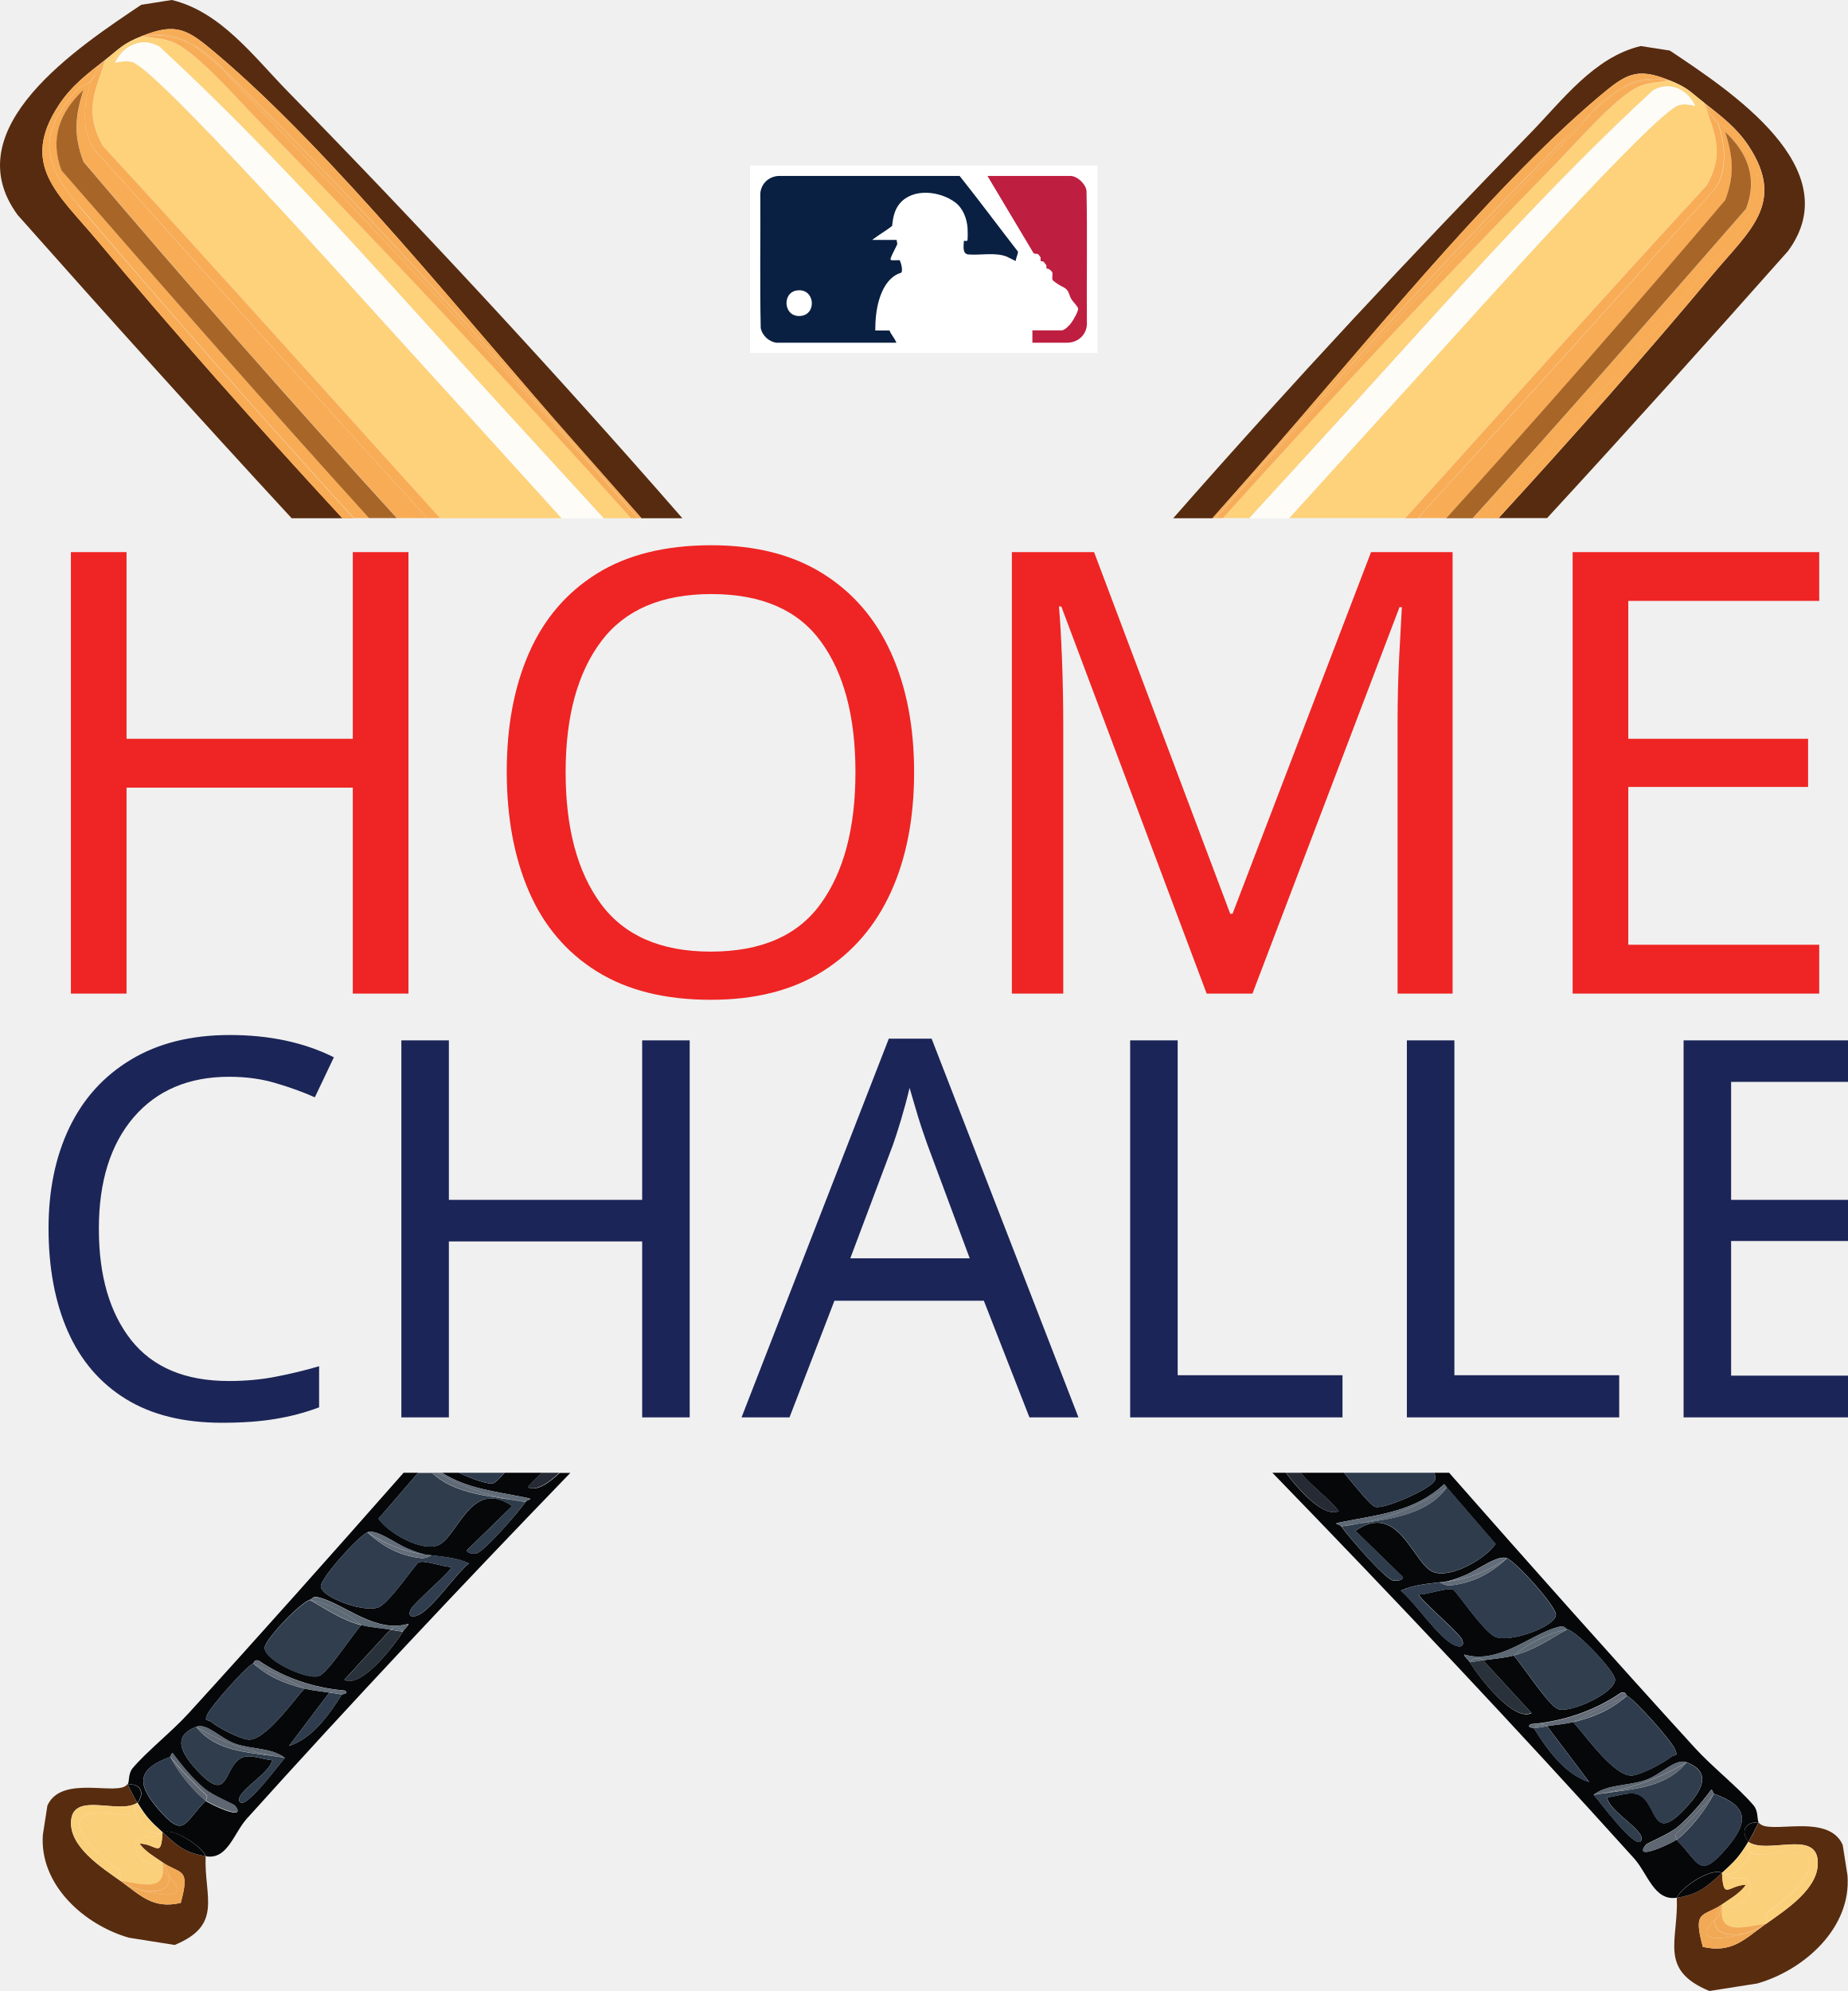
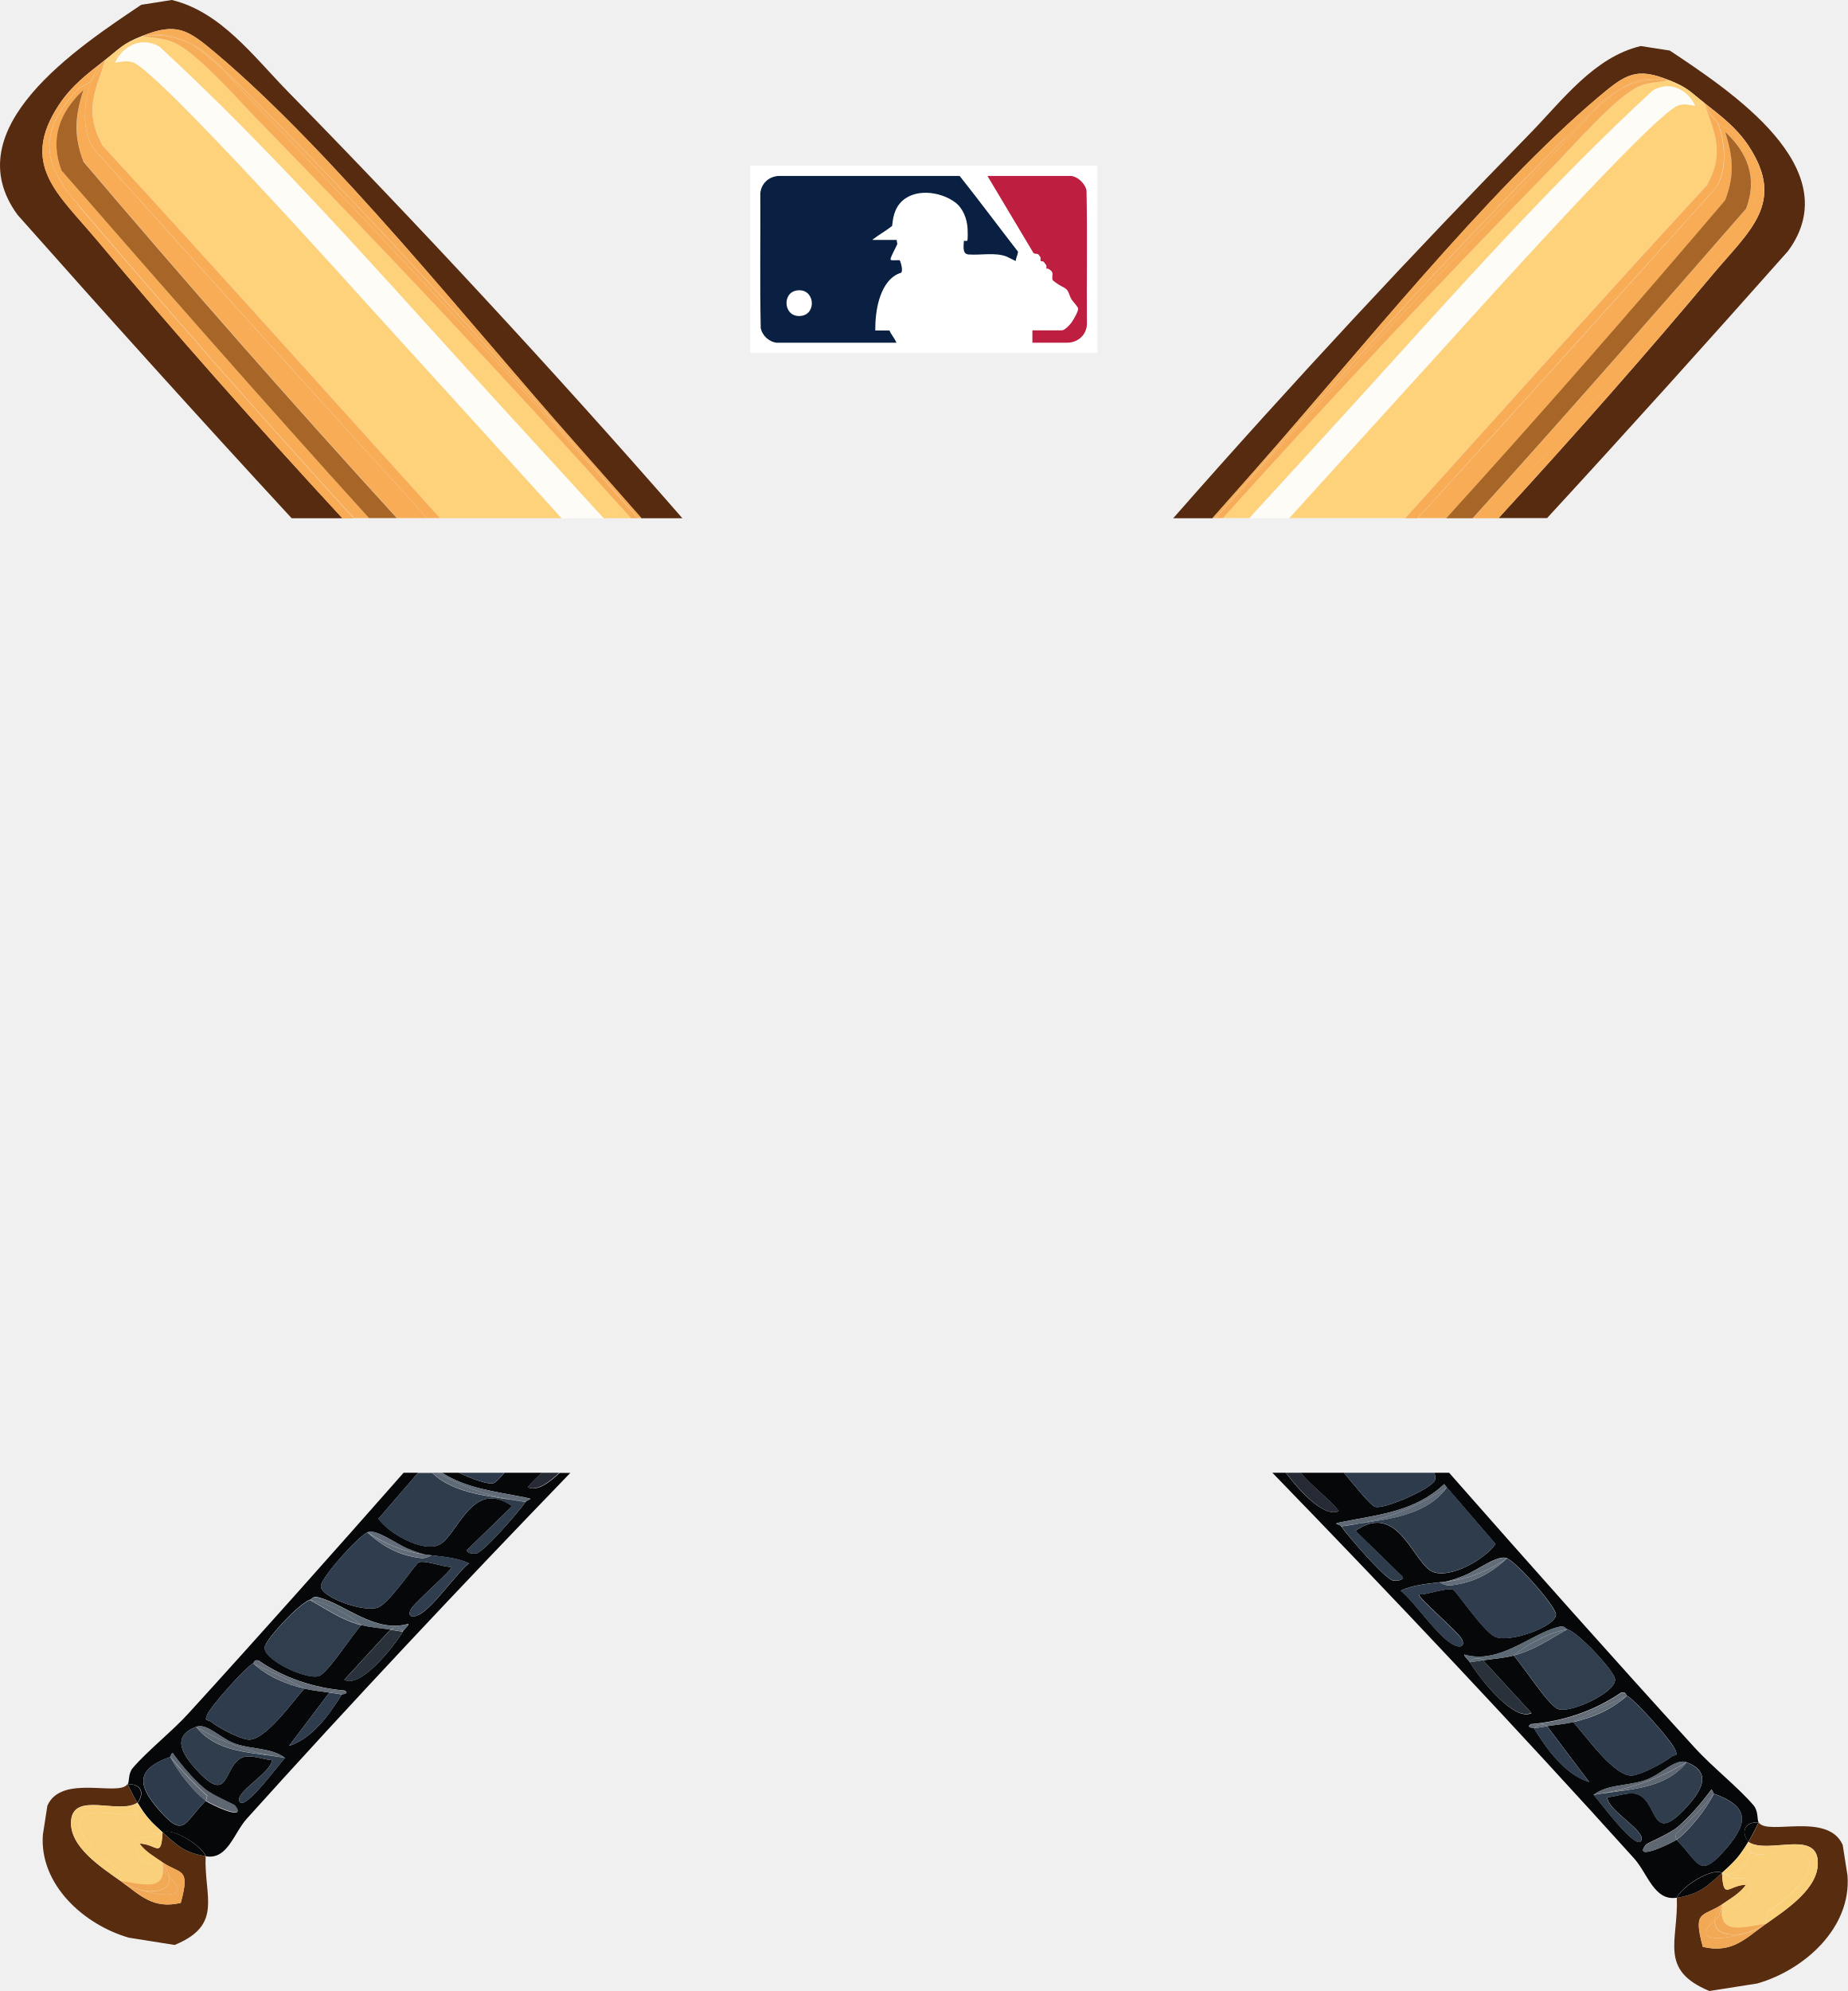
<svg xmlns="http://www.w3.org/2000/svg" id="Layer_2" data-name="Layer 2" viewBox="0 0 134.87 145.3">
  <defs>
    <style>
      .cls-1 {
        fill: #303d4e;
      }

      .cls-2 {
        fill: #5f6a76;
      }

      .cls-3 {
        fill: #572b0f;
      }

      .cls-4 {
        fill: #303e4e;
      }

      .cls-5 {
        fill: #252a35;
      }

      .cls-6 {
        fill: #2f3c4d;
      }

      .cls-7 {
        fill: #f7ad58;
      }

      .cls-8 {
        fill: #2f3c4b;
      }

      .cls-9 {
        fill: #1c2557;
        font-size: 38.55px;
      }

      .cls-9, .cls-10, .cls-11 {
        isolation: isolate;
      }

      .cls-9, .cls-11 {
        font-family: BebasNeue-Regular, 'Bebas Neue';
      }

      .cls-12 {
        fill: #636d7a;
      }

      .cls-13 {
        fill: #2f3d4c;
      }

      .cls-14 {
        fill: #5f6873;
      }

      .cls-15 {
        fill: #f2a955;
      }

      .cls-11 {
        fill: #ee2524;
        font-size: 45.13px;
      }

      .cls-16 {
        fill: #582c0f;
      }

      .cls-17 {
        fill: #fff;
      }

      .cls-18 {
        fill: #be1f41;
      }

      .cls-19 {
        fill: #5d6975;
      }

      .cls-20 {
        fill: #fefcf7;
      }

      .cls-21 {
        fill: #fdd27b;
      }

      .cls-22 {
        fill: #5f6772;
      }

      .cls-23 {
        fill: #2e3b4d;
      }

      .cls-24 {
        fill: #a76628;
      }

      .cls-25 {
        fill: #29313a;
      }

      .cls-26 {
        fill: #636c77;
      }

      .cls-27 {
        fill: #fbd07a;
      }

      .cls-28 {
        fill: #0a2042;
      }

      .cls-29 {
        fill: #050709;
      }

      .cls-30 {
        fill: #f8ac55;
      }
    </style>
  </defs>
  <g id="Layer_1-2" data-name="Layer 1">
    <g>
      <g>
        <path class="cls-3" d="M91.79,34.1c7.29-8.24,16.75-20.14,24.91-27.03,1.97-1.66,2.74-2.19,5.16-1.21,1.37.55,1.48.81,2.54,1.64,1.22.96,2.35,1.8,3.24,3.14,2.76,4.18.04,6.21-2.6,9.37-4.84,5.79-10.15,11.8-15.65,17.8h3.54c5.93-6.44,11.79-12.95,17.59-19.49,4.44-6.04-4.26-11.71-8.63-14.63l-2.12-.33c-3.41.81-5.71,3.95-8.1,6.4-8.38,8.56-17.37,18.2-26.03,28.06h2.87c1.1-1.24,2.19-2.48,3.28-3.71h0Z" />
        <path class="cls-16" d="M10.18,134.54c.42.59,1.07.95,1.65,1.35,1.35.93,2.08.35,1.36,2.98-2.04.48-2.97-.58-4.38-1.59-1.37-.98-3.82-2.52-3.62-4.46.22-2.08,3.5-.39,4.83-1.26-.26-.43-.48-.91-.72-1.36-.59.95-4.81-.76-5.84,1.57l-.33,2.12c-.27,3.64,3,6.58,6.28,7.52l3.34.53c3.56-1.47,2.14-3.51,2.26-6.48-1.57-.26-2.09-.79-3.15-1.74-.1,1.97-.43.85-1.68.82h0Z" />
        <path class="cls-29" d="M38.36,109.6c-.35-.06-.72-.12-1.1-.17.36.07.73.13,1.1.17Z" />
        <path class="cls-29" d="M20.8,128.29c-.25-.05-.5-.08-.75-.12.25.05.5.09.75.12Z" />
        <path class="cls-29" d="M38.53,108.54c.29-.36.65-.71,1.03-1.06h-2.73c-.35.4-.64.7-.8.76-.33.13-1.51-.27-2.54-.76h-1.22c1.8,1.15,3.86,1.36,6,1.79.87.17.24.12.1.33-.47.69-2.96,3.57-3.57,3.76-.15.05-.75.03-.71-.24l3.3-3.21c-3.01-2.11-4.03,2.36-5.43,2.87-1.22.45-3.6-.89-4.33-1.95l2.89-3.35h-1.06c-5.2,5.9-10.43,11.78-15.7,17.56-1.2,1.32-3.04,2.77-4.08,4-.33.4-.23.98-.35,1.17.94-.05,1.27.61.72,1.36.63,1.03.95,1.36,1.84,2.16.76-.37,2.83.99,3.15,1.74,1.57.26,2.02-1.68,2.97-2.74,7.63-8.47,15.6-16.94,23.62-25.24h-.78c-.81.78-1.68,1.35-2.29,1.06h0ZM15.02,131.42c-1.62,1.62-1.55,2.85-3.52.55-1.56-1.83-1.44-2.9.91-3.75.05-.02.1-.3.19-.27.67.91,1.47,1.87,2.33,2.6.57.49,2.12,1.12,2.2,1.22.98,1.24-1.83-.12-2.12-.34h0ZM17.5,131.5c-.45-.7,2.33-2.11,2.34-3.05-.64-.04-1.55-.44-2.15-.19-1.42.59-.88,3.62-3.38.86-.95-1.05-1.85-2.39.01-3.1.8-.3,1.79.88,2.89,1.25,1.22.41,2.6.27,3.59,1.02-.31.3-2.89,3.85-3.3,3.21h0ZM24.95,123.66c-.9,1.45-2.15,3.22-3.85,3.75l2.94-3.89c-.59-.09-1.25-.15-1.82-.29-.87.96-2.92,3.89-4.14,3.72-.68-.1-2.12-.85-2.68-1.3-.26-.2-.51.03-.27-.53.28-.63,2.75-3.4,3.34-3.73.09-.05.07-.31.42-.2,1.86,1.27,4.02,1.99,6.26,2.18.41.23-.19.27-.2.28h0ZM29.41,119.07c-.66,1.08-3.05,4.16-4.28,3.52l3.37-3.67c-.68-.11-1.49-.16-2.12-.33-.65.69-2.41,3.44-3.07,3.71-.86.36-4.2-1.21-3.98-2.13.17-.67,2.53-3.17,3.3-3.43.21-.07.17-.3.7-.15,1.88.51,4.08,2.62,6.48,1.91.07.08-.29.38-.4.56h0ZM30.54,117.86c-.46.23-.8.11-.56-.4.23-.49,3.13-2.95,2.97-3.11-.61.02-1.94-.52-2.39-.33-.2.08-2.04,2.82-2.87,3.25-.97.5-4.22-.67-4.27-1.5-.04-.57,2.7-3.63,3.39-3.94.64-.29,2.09.84,2.97,1.2.47.19.93.38,1.43.45.1,0,.2.02.31.03.88.1,1.9.19,2.71.58-1.05.87-2.57,3.21-3.69,3.78h0Z" />
        <path class="cls-29" d="M9.31,130.21c.24.45.46.93.72,1.36.55-.75.22-1.4-.72-1.36Z" />
        <path class="cls-29" d="M11.87,133.72c1.06.95,1.57,1.48,3.15,1.74-.32-.75-2.39-2.11-3.15-1.74Z" />
        <path class="cls-21" d="M113.7,11.81c-7.91,8.1-16.3,16.96-24.43,26h1.93c2.74-3,5.46-5.96,8.11-8.87,6.9-7.6,13.82-15.41,21.34-22.34,1.21-.71,2.51-.12,3.09,1.11-.4-.07-.83-.16-1.23-.03-1.77.59-15.27,15.67-17.61,18.24-3.56,3.92-7.18,7.89-10.8,11.89h8.47c7.33-8.13,14.63-16.28,22.03-24.31,1.3-2.36.58-3.69-.2-6l-.49.14c-.51-.77-1.19-1.36-2.05-1.78-.97.2-1.7.11-2.61.66-1.67,1.02-4.06,3.77-5.54,5.29h0Z" />
        <path class="cls-21" d="M123.91,7.64l.49-.14c-1.06-.83-1.17-1.09-2.54-1.64.86.42,1.54,1.01,2.05,1.78h0Z" />
        <path class="cls-30" d="M125.94,14.61c.71-1.86.57-3.17,0-4.99,1.65,1.54,2.36,3.4,1.53,5.61-6.57,7.54-13.2,15.11-19.96,22.59h1.08c6.04-6.65,11.94-13.39,17.71-20.17,2.54-2.99,2.91-5.06-.08-8.22-.3-.09-.58-.26-.84-.51.66,1.61.69,3.87-.27,4.95-7.17,8-14.38,15.99-21.61,23.94h2.1c6.94-7.63,13.72-15.4,20.36-23.21h0Z" />
        <path class="cls-30" d="M125.36,8.92c.26.24.54.42.84.51,2.99,3.15,2.62,5.23.08,8.22-5.77,6.78-11.67,13.52-17.71,20.17h.81c5.51-6,10.81-12.01,15.65-17.8,2.64-3.15,5.36-5.19,2.6-9.37-.89-1.35-2.02-2.19-3.24-3.14.4.32.72.82.96,1.42h0Z" />
        <path class="cls-30" d="M124.6,13.51c-7.4,8.03-14.7,16.18-22.03,24.31h.91c7.23-7.96,14.43-15.94,21.61-23.94.96-1.08.93-3.35.27-4.95-.36-.33-.68-.8-.96-1.42.79,2.31,1.5,3.64.2,6h0Z" />
        <path class="cls-30" d="M125.36,8.92c-.24-.59-.57-1.1-.96-1.42.29.61.61,1.08.96,1.42Z" />
        <path class="cls-7" d="M118.38,6.45c1.07-.55,2.23-.75,3.47-.59-1.35-.18-2.29-.19-3.47.59Z" />
        <path class="cls-7" d="M115.67,8.84c.16-.22.33-.41.5-.61-.69.63-1.35,1.28-1.92,1.86-8.67,8.69-17.21,18.17-25.52,27.72h.05c8.83-9.91,17.91-19.58,26.9-28.97h0Z" />
        <path class="cls-7" d="M114.25,10.1c.57-.57,1.24-1.23,1.92-1.86.69-.79,1.43-1.38,2.21-1.79,1.18-.78,2.12-.77,3.47-.59-2.42-.98-3.19-.44-5.16,1.21-8.17,6.89-17.63,18.79-24.91,27.03-1.09,1.23-2.18,2.47-3.28,3.71h.22c8.31-9.55,16.85-19.03,25.52-27.72h0Z" />
        <path class="cls-7" d="M118.38,6.45s0,0-.01,0c-.69.46-1.45,1.1-2.2,1.78-.17.19-.33.39-.5.61-8.99,9.39-18.07,19.06-26.9,28.97h.5c8.13-9.04,16.52-17.9,24.43-26,1.48-1.52,3.87-4.27,5.54-5.29.91-.56,1.64-.46,2.61-.66-1.25-.16-2.41.04-3.47.59h0Z" />
        <path class="cls-7" d="M118.38,6.45c-.79.4-1.52,1-2.21,1.79.74-.68,1.51-1.32,2.2-1.78,0,0,0,0,.01,0Z" />
        <path class="cls-27" d="M11.11,134.1l.66-.33c-.7.29-1.72-.65-1.89-1.47-.22.13-.59.14-.96.15-5.34-.95-2.78,2.38-.22,3.99l.12.84c1.45.16,3.44.95,3.02-1.39-1.42.94-3.24-2.2-.73-1.79h0Z" />
        <path class="cls-27" d="M11.11,134.1c-2.52-.41-.69,2.73.73,1.79-.58-.4-1.23-.76-1.65-1.35,1.25.03,1.58,1.14,1.68-.82-.03.02-.07.04-.1.05,0,0-.66.33-.66.33Z" />
        <path class="cls-27" d="M5.2,132.82c-.2,1.94,2.25,3.48,3.62,4.46l-.12-.84c-2.56-1.62-5.12-4.94.22-3.99.38,0,.74-.02.96-.15-.06-.27-.02-.54.15-.73-1.33.87-4.61-.82-4.83,1.26h0Z" />
        <path class="cls-27" d="M9.87,132.3c.17.82,1.19,1.76,1.89,1.47l.1-.05c-.89-.8-1.2-1.12-1.84-2.16.14.4.05.61-.15.73h0Z" />
        <path class="cls-27" d="M9.87,132.3c.21-.12.29-.33.15-.73-.17.2-.21.46-.15.73Z" />
        <path class="cls-27" d="M11.87,133.72l-.1.05s.07-.03.1-.05Z" />
        <path class="cls-15" d="M12.36,136.99c.12.92-.94,1.2-2.07.95,1.7.52,3.71.56,2.07-.95Z" />
        <path class="cls-15" d="M10.29,137.93c-.51-.11-1.04-.34-1.47-.65,1.41,1.01,2.33,2.07,4.38,1.59.72-2.63-.01-2.05-1.36-2.98.32.44.48.8.52,1.1,1.64,1.51-.37,1.46-2.07.95h0Z" />
        <path class="cls-15" d="M8.82,137.28c.34.24.89.48,1.47.65,1.13.25,2.19-.02,2.07-.95-.08-.08-.17-.15-.27-.24l-.25-.86c.42,2.34-1.57,1.55-3.02,1.39Z" />
        <path class="cls-15" d="M12.36,136.99c-.04-.3-.2-.66-.52-1.1l.25.86c.1.08.19.16.27.24h0Z" />
        <path class="cls-15" d="M8.82,137.28c.43.32.96.54,1.47.65-.58-.18-1.12-.41-1.47-.65Z" />
        <path class="cls-20" d="M104.9,25.93c2.34-2.58,15.84-17.65,17.61-18.24.4-.14.83-.04,1.23.03-.59-1.22-1.88-1.82-3.09-1.11-7.52,6.93-14.43,14.74-21.34,22.34-2.64,2.91-5.36,5.87-8.11,8.87h2.9c3.62-4,7.24-7.96,10.8-11.89h0Z" />
        <path class="cls-24" d="M127.46,15.23c.84-2.21.13-4.07-1.53-5.61.57,1.82.71,3.14,0,4.99-6.64,7.81-13.42,15.57-20.36,23.21h1.93c6.76-7.48,13.39-15.05,19.96-22.59h0Z" />
        <path class="cls-1" d="M31.22,113.47c.1.01.2.03.31.03-.1,0-.2-.02-.31-.03Z" />
        <path class="cls-1" d="M30.73,113.71c-1.6-.19-2.75-.83-3.92-1.88-.69.31-3.43,3.37-3.39,3.94.05.83,3.3,2,4.27,1.5.83-.42,2.67-3.16,2.87-3.25.44-.19,1.77.35,2.39.33.16.16-2.74,2.62-2.97,3.11-.24.51.1.64.56.4,1.12-.57,2.64-2.91,3.69-3.78-.81-.39-1.82-.48-2.71-.58-.05,0-.4.25-.79.21Z" />
        <path class="cls-8" d="M31.95,112.79c1.4-.51,2.41-4.99,5.43-2.87l-3.3,3.21c-.04.27.56.28.71.24.62-.19,3.1-3.07,3.57-3.76-.37-.05-.74-.1-1.1-.17-2.01-.29-4.28-.57-5.72-1.95h-1.03l-2.89,3.35c.73,1.06,3.12,2.4,4.33,1.95h0Z" />
        <path class="cls-23" d="M36.02,108.24c.16-.06.45-.36.8-.76h-3.34c1.03.48,2.21.88,2.54.76h0Z" />
        <path class="cls-4" d="M19.32,120.19c-.23.91,3.12,2.48,3.98,2.13.66-.28,2.43-3.03,3.07-3.71-1.49-.41-2.45-1.12-3.75-1.84-.77.26-3.13,2.75-3.3,3.43h0Z" />
        <path class="cls-6" d="M15.13,125.12c-.24.55,0,.32.27.53.57.45,2,1.2,2.68,1.3,1.22.18,3.27-2.76,4.14-3.72-1.46-.36-2.61-.85-3.75-1.84-.59.33-3.06,3.1-3.34,3.73h0Z" />
        <path class="cls-13" d="M14.32,126.02c-1.86.71-.96,2.05-.01,3.1,2.5,2.76,1.97-.27,3.38-.86.6-.25,1.51.15,2.15.19,0,.94-2.79,2.35-2.34,3.05.41.64,3-2.9,3.3-3.21-.25-.04-.5-.08-.75-.12-2.07-.3-4.32-.38-5.73-2.14h0Z" />
        <path class="cls-23" d="M12.42,128.21c-2.35.85-2.48,1.92-.91,3.75,1.96,2.3,1.89,1.08,3.52-.55-.93-.68-2.08-2.16-2.6-3.21h0Z" />
        <path class="cls-5" d="M38.53,108.54c.61.29,1.48-.28,2.29-1.06h-1.27c-.38.35-.74.7-1.03,1.06h0Z" />
        <path class="cls-25" d="M25.12,122.6c1.23.64,3.63-2.44,4.28-3.52l-.91-.14-3.37,3.67h0Z" />
        <path class="cls-6" d="M21.1,127.41c1.7-.53,2.96-2.3,3.85-3.75l-.91-.14-2.94,3.89h0Z" />
        <path class="cls-2" d="M37.26,109.43c.38.06.75.11,1.1.17.14-.21.77-.15-.1-.33-2.14-.43-4.19-.64-6-1.79h-.31c1.61.94,3.37,1.59,5.3,1.95h0Z" />
        <path class="cls-2" d="M31.54,107.48c1.44,1.37,3.71,1.66,5.72,1.95-1.92-.36-3.69-1.01-5.3-1.95h-.42Z" />
        <path class="cls-19" d="M23.32,116.61c-.54-.15-.49.08-.7.15,1.27.23,2.84,1.04,3.75,1.84.64.17,1.44.23,2.12.33.17-.22.81-.19.91.14.1-.17.47-.48.4-.56-2.4.71-4.6-1.4-6.48-1.91h0Z" />
        <path class="cls-19" d="M26.37,118.59c-.92-.8-2.48-1.61-3.75-1.84,1.3.72,2.26,1.43,3.75,1.84Z" />
        <path class="cls-19" d="M28.5,118.93l.91.14c-.1-.33-.73-.36-.91-.14Z" />
        <path class="cls-22" d="M14.95,130.53c-.86-.73-1.67-1.69-2.33-2.6-.09-.02-.15.26-.19.27.81.99,1.71,1.94,2.7,2.85l-.09.36c.3.22,3.11,1.57,2.12.34-.08-.1-1.62-.73-2.2-1.22h0Z" />
        <path class="cls-22" d="M12.42,128.21c.53,1.04,1.68,2.53,2.6,3.21l.09-.36c-.98-.91-1.88-1.86-2.7-2.85h0Z" />
        <path class="cls-26" d="M25.15,123.38c-2.24-.19-4.4-.91-6.26-2.18-.35-.11-.33.15-.42.2,1.21.55,2.6,1.19,3.75,1.84.57.14,1.23.19,1.82.29.15-.22.73-.1.91.14,0-.01.61-.05.2-.28h0Z" />
        <path class="cls-26" d="M22.22,123.23c-1.16-.64-2.55-1.28-3.75-1.84,1.15.98,2.29,1.47,3.75,1.84Z" />
        <path class="cls-26" d="M24.04,123.51l.91.14c-.18-.24-.76-.36-.91-.14Z" />
        <path class="cls-14" d="M14.32,126.02c1.75,1.05,3.66,1.77,5.73,2.14.25.04.5.08.75.12-.99-.74-2.36-.6-3.59-1.02-1.11-.38-2.1-1.55-2.89-1.25h0Z" />
        <path class="cls-14" d="M20.05,128.16c-2.07-.38-3.98-1.09-5.73-2.14,1.42,1.76,3.66,1.84,5.73,2.14Z" />
        <path class="cls-12" d="M29.79,113.02c-.88-.35-2.33-1.49-2.97-1.2,1.44.95,2.91,1.5,4.41,1.65-.5-.07-.96-.26-1.43-.45h0Z" />
        <path class="cls-12" d="M31.53,113.5c-.1,0-.21-.01-.31-.03-1.5-.15-2.97-.69-4.41-1.65,1.17,1.05,2.32,1.69,3.92,1.88.39.05.75-.21.79-.21h0Z" />
        <path class="cls-3" d="M7.03,17.47c-2.76-3.31-5.62-5.44-2.73-9.82.93-1.41,2.12-2.3,3.4-3.3,1.11-.87,1.22-1.14,2.66-1.72,2.54-1.02,3.35-.47,5.41,1.27,8.56,7.22,18.48,19.7,26.12,28.34,1.64,1.85,3.28,3.71,4.92,5.58h3c-9.53-10.93-19.5-21.65-28.77-31.11-2.51-2.56-4.91-5.85-8.5-6.71l-2.23.35C5.76,3.41-3.37,9.36,1.29,15.69c6.59,7.43,13.25,14.82,20,22.13h3.71c-6.33-6.85-12.44-13.73-17.96-20.35Z" />
        <path class="cls-16" d="M132.68,135.74c.21,2.03-2.35,3.65-3.79,4.67-1.48,1.05-2.45,2.17-4.59,1.67-.76-2.76.02-2.15,1.43-3.12.61-.42,1.29-.8,1.73-1.42-1.31.03-1.66,1.2-1.76-.86-1.11.99-1.65,1.55-3.3,1.82.13,3.12-1.36,5.25,2.38,6.8l3.5-.55c3.44-.99,6.87-4.06,6.58-7.88l-.35-2.23c-1.08-2.44-5.51-.65-6.13-1.64-.24.47-.48.97-.75,1.42,1.39.91,4.84-.86,5.06,1.32h0Z" />
        <path class="cls-29" d="M97.92,111.39c.4-.05.8-.11,1.18-.18-.41.06-.8.12-1.18.18Z" />
        <path class="cls-29" d="M104.74,108.04c-.27.62-3.76,2.16-4.38,1.92-.35-.14-1.36-1.4-2.26-2.48h-3.15c.76.96,2.02,1.84,2.78,2.8-1.05.5-2.84-1.42-3.87-2.8h-.98c8.96,9.23,17.88,18.69,26.4,28.14,1,1.11,1.47,3.14,3.12,2.87.33-.79,2.5-2.21,3.3-1.82.93-.83,1.26-1.18,1.92-2.26-.58-.78-.23-1.47.75-1.42-.12-.2-.01-.81-.36-1.23-1.09-1.29-3.02-2.81-4.28-4.19-6.03-6.61-12.01-13.34-17.95-20.09h-1.08c.08.22.1.41.04.56h0ZM125.11,130.9c2.47.89,2.59,2.01.96,3.93-2.06,2.41-1.99,1.13-3.69-.57-.31.23-3.26,1.65-2.23.35.08-.1,1.7-.77,2.31-1.28.9-.77,1.75-1.77,2.45-2.72.09-.03.15.27.2.29h0ZM123.12,128.61c1.95.74,1.01,2.15.01,3.25-2.63,2.89-2.06-.28-3.55-.9-.63-.26-1.58.16-2.25.2,0,.98,2.92,2.47,2.46,3.19-.43.67-3.14-3.05-3.46-3.37,1.04-.78,2.48-.63,3.76-1.06,1.16-.39,2.2-1.63,3.04-1.31h0ZM118.77,123.75c.62.34,3.21,3.24,3.5,3.91.25.58,0,.34-.28.55-.59.47-2.1,1.26-2.81,1.36-1.28.18-3.43-2.89-4.34-3.9-.6.15-1.28.2-1.91.3l3.08,4.08c-1.78-.55-3.1-2.41-4.04-3.93,0-.01-.64-.05-.21-.3,2.35-.2,4.61-.96,6.56-2.29.37-.12.35.16.44.21h0ZM114.42,118.9c.81.27,3.28,2.89,3.46,3.59.24.96-3.27,2.6-4.17,2.23-.7-.29-2.55-3.17-3.22-3.9-.67.18-1.52.24-2.23.35l3.54,3.85c-1.29.67-3.8-2.56-4.49-3.69-.11-.18-.49-.5-.42-.58,2.52.74,4.82-1.47,6.8-2,.56-.15.51.08.74.16h0ZM110.02,113.72c.73.33,3.6,3.54,3.56,4.13-.06.88-3.46,2.1-4.48,1.58-.87-.44-2.8-3.32-3.01-3.41-.46-.2-1.86.36-2.5.34-.16.17,2.88,2.75,3.12,3.26.25.53-.11.66-.59.42-1.18-.59-2.77-3.05-3.87-3.96.85-.4,1.91-.5,2.84-.61.11,0,.21-.02.32-.03.52-.08,1-.27,1.5-.47.93-.37,2.44-1.56,3.12-1.25h0ZM105.61,108.55l3.56,4.13c-.77,1.12-3.27,2.52-4.54,2.05-1.46-.54-2.53-5.23-5.69-3.01l3.46,3.37c.05.28-.59.3-.74.25-.64-.2-3.25-3.22-3.75-3.94-.15-.22-.81-.16.1-.34,2.69-.54,5.27-.75,7.41-2.75l.19.24h0Z" />
        <path class="cls-29" d="M116.32,130.98c.26-.04.53-.08.79-.13-.26.04-.53.08-.79.13Z" />
        <path class="cls-29" d="M127.62,134.42c.27-.45.51-.96.75-1.42-.98-.05-1.33.64-.75,1.42Z" />
        <path class="cls-29" d="M122.4,138.5c1.65-.27,2.19-.83,3.3-1.82-.8-.39-2.97,1.04-3.3,1.82Z" />
        <path class="cls-21" d="M7.5,10.64c8.27,8.98,16.43,18.1,24.62,27.18h8.88c-4.31-4.76-8.61-9.49-12.85-14.15-2.46-2.7-16.61-18.51-18.46-19.13-.42-.14-.87-.04-1.29.03.62-1.28,1.98-1.9,3.24-1.16,7.88,7.27,15.14,15.45,22.37,23.42,3.27,3.6,6.65,7.27,10.05,10.99h2c-8.99-10.06-18.35-19.95-27.13-28.95-1.55-1.6-4.06-4.47-5.81-5.54-.96-.58-1.72-.48-2.74-.7-.9.44-1.62,1.06-2.15,1.86l-.51-.14c-.82,2.42-1.57,3.81-.21,6.29h0Z" />
        <path class="cls-21" d="M10.37,2.63c-1.44.58-1.55.85-2.66,1.72l.51.14c.53-.8,1.25-1.43,2.15-1.86Z" />
        <path class="cls-30" d="M4.5,12.44c-.88-2.32-.13-4.27,1.6-5.88-.6,1.91-.74,3.29,0,5.23,7.45,8.77,15.08,17.47,22.89,26.02h2.19C23.08,28.92,15.01,19.98,6.99,11.03c-1.01-1.13-.98-3.51-.29-5.19-.27.26-.57.44-.88.53-3.13,3.31-2.75,5.48-.08,8.61,6.54,7.68,13.23,15.32,20.1,22.83h1.12c-7.62-8.39-15.08-16.9-22.45-25.37h0Z" />
        <path class="cls-30" d="M5.73,14.98c-2.66-3.13-3.05-5.31.08-8.61.32-.1.61-.28.88-.53.25-.62.6-1.15,1.01-1.48-1.28,1-2.47,1.88-3.4,3.3-2.89,4.38-.04,6.51,2.73,9.82,5.53,6.62,11.64,13.5,17.96,20.35h.84c-6.87-7.52-13.56-15.15-20.1-22.83h0Z" />
        <path class="cls-30" d="M6.7,5.83c-.69,1.68-.72,4.06.29,5.19,8.03,8.95,16.09,17.89,24.19,26.79h.94C23.92,28.74,15.77,19.62,7.5,10.64c-1.36-2.48-.61-3.87.21-6.29-.3.64-.64,1.13-1.01,1.48h0Z" />
        <path class="cls-30" d="M6.7,5.83c.37-.35.71-.84,1.01-1.48-.41.33-.76.86-1.01,1.48Z" />
        <path class="cls-7" d="M18.35,7.06c-.6-.6-1.3-1.29-2.02-1.95.18.2.35.41.52.64,9.93,10.38,19.97,21.08,29.7,32.06h.02c-9.18-10.58-18.62-21.12-28.22-30.75h0Z" />
        <path class="cls-7" d="M14.02,3.24c-1.24-.82-2.23-.81-3.64-.62,1.31-.17,2.52.04,3.64.62Z" />
        <path class="cls-7" d="M14.02,3.24c.82.42,1.6,1.05,2.32,1.87.72.66,1.42,1.35,2.02,1.95,9.6,9.63,19.05,20.17,28.22,30.75h.25c-1.64-1.87-3.29-3.73-4.92-5.58C34.26,23.6,24.34,11.12,15.78,3.9c-2.06-1.74-2.87-2.3-5.41-1.27,1.42-.19,2.4-.2,3.64.62h0Z" />
        <path class="cls-7" d="M18.93,8.87c8.78,9,18.13,18.89,27.13,28.95h.5c-9.73-10.98-19.77-21.68-29.7-32.06-.17-.23-.34-.43-.52-.64-.78-.71-1.58-1.39-2.31-1.87,0,0,0,0-.01,0-1.12-.58-2.34-.79-3.64-.62,1.02.21,1.78.11,2.74.7,1.76,1.07,4.26,3.95,5.81,5.54Z" />
        <path class="cls-7" d="M14.02,3.24s0,0,.01,0c.72.48,1.52,1.15,2.31,1.87-.72-.82-1.5-1.45-2.32-1.87h0Z" />
        <path class="cls-27" d="M128.79,135.35c-.4,0-.78-.02-1.01-.16-.18.86-1.25,1.85-1.98,1.54l.69.35c2.64-.43.73,2.86-.76,1.87-.44,2.45,1.64,1.63,3.16,1.46l.13-.88c2.69-1.69,5.37-5.18-.23-4.19h0Z" />
        <path class="cls-27" d="M127.46,137.54c-.44.62-1.12,1-1.73,1.42,1.49.98,3.4-2.31.76-1.87l-.69-.35s-.07-.03-.1-.05c.1,2.06.46.89,1.76.86h0Z" />
        <path class="cls-27" d="M127.78,135.19c.23.13.61.15,1.01.16,5.6-.99,2.91,2.49.23,4.19l-.13.88c1.44-1.03,4-2.64,3.79-4.67-.23-2.18-3.67-.41-5.06-1.32.18.21.22.48.16.77h0Z" />
        <path class="cls-27" d="M127.78,135.19c-.22-.12-.31-.35-.16-.77-.66,1.08-.99,1.43-1.92,2.26l.1.05c.73.3,1.8-.68,1.98-1.54h0Z" />
        <path class="cls-27" d="M125.69,136.68s.07.04.1.05l-.1-.05Z" />
        <path class="cls-27" d="M127.78,135.19c.06-.29.02-.56-.16-.77-.15.42-.06.64.16.77Z" />
        <path class="cls-15" d="M127.35,141.1c-1.18.26-2.3-.02-2.17-.99-1.72,1.58.39,1.53,2.17.99Z" />
        <path class="cls-15" d="M125.18,140.11c.04-.31.21-.69.55-1.15-1.41.97-2.18.36-1.43,3.12,2.14.5,3.11-.61,4.59-1.67-.45.33-1,.57-1.54.69-1.78.54-3.89.59-2.17-.99h0Z" />
        <path class="cls-15" d="M125.73,138.95l-.26.9c-.1.09-.2.17-.28.25-.13.97.99,1.25,2.17.99.61-.19,1.18-.43,1.54-.69-1.52.17-3.61.99-3.16-1.46Z" />
        <path class="cls-15" d="M125.46,139.86l.26-.9c-.34.46-.51.84-.55,1.15.08-.08.18-.16.28-.25h0Z" />
        <path class="cls-15" d="M128.89,140.41c-.36.26-.93.5-1.54.69.54-.12,1.09-.35,1.54-.69Z" />
        <path class="cls-20" d="M34.01,26.83c-7.24-7.97-14.49-16.16-22.37-23.42-1.27-.74-2.63-.12-3.24,1.16.42-.07.87-.17,1.29-.03,1.85.62,16.01,16.43,18.46,19.13,4.24,4.66,8.54,9.39,12.85,14.15h3.06c-3.4-3.72-6.78-7.39-10.05-10.99h0Z" />
        <path class="cls-24" d="M6.09,11.79c-.74-1.95-.6-3.32,0-5.23-1.73,1.62-2.48,3.56-1.6,5.88,7.38,8.47,14.84,16.98,22.45,25.37h2.03c-7.81-8.55-15.44-17.25-22.89-26.02Z" />
        <path class="cls-1" d="M105.08,115.48c-.93.11-1.99.2-2.84.61,1.11.91,2.69,3.37,3.87,3.96.48.24.84.11.59-.42-.24-.51-3.28-3.09-3.12-3.26.64.02,2.04-.54,2.5-.34.21.09,2.14,2.96,3.01,3.41,1.02.52,4.42-.7,4.48-1.58.04-.59-2.83-3.81-3.56-4.13-1.22,1.11-2.43,1.77-4.11,1.97-.41.05-.78-.22-.83-.22h0Z" />
        <path class="cls-1" d="M105.08,115.48c.11,0,.22-.02.32-.03-.11,0-.21.02-.32.03Z" />
        <path class="cls-8" d="M99.1,111.21c-.39.07-.78.14-1.18.18.49.73,3.1,3.75,3.75,3.94.16.05.79.03.74-.25l-3.46-3.37c3.16-2.22,4.23,2.48,5.69,3.01,1.28.47,3.77-.93,4.54-2.05l-3.56-4.13c-1.42,1.99-4.14,2.32-6.52,2.66h0Z" />
        <path class="cls-23" d="M100.36,109.96c.62.24,4.11-1.3,4.38-1.92.06-.14.04-.33-.04-.56h-6.6c.9,1.07,1.91,2.34,2.26,2.48h0Z" />
        <path class="cls-4" d="M113.71,124.72c.9.38,4.41-1.27,4.17-2.23-.17-.71-2.65-3.32-3.46-3.59-1.36.75-2.37,1.5-3.93,1.92.68.72,2.53,3.61,3.22,3.9Z" />
        <path class="cls-6" d="M119.18,129.58c.72-.1,2.22-.89,2.81-1.36.27-.21.53.03.28-.55-.29-.66-2.88-3.57-3.5-3.91-1.2,1.03-2.4,1.55-3.93,1.92.91,1,3.06,4.08,4.34,3.9h0Z" />
        <path class="cls-13" d="M117.11,130.86c-.26.05-.52.09-.79.13.32.32,3.04,4.03,3.46,3.37.47-.73-2.45-2.21-2.46-3.19.67-.05,1.63-.46,2.25-.2,1.49.62.92,3.8,3.55.9,1-1.1,1.94-2.51-.01-3.25-1.48,1.84-3.84,1.93-6.01,2.25Z" />
        <path class="cls-23" d="M122.38,134.27c1.7,1.7,1.63,2.99,3.69.57,1.64-1.92,1.51-3.04-.96-3.93-.56,1.1-1.76,2.65-2.73,3.36h0Z" />
        <path class="cls-5" d="M97.74,110.28c-.76-.96-2.02-1.84-2.78-2.8h-1.09c1.04,1.38,2.82,3.3,3.87,2.8h0Z" />
        <path class="cls-25" d="M111.79,125.01l-3.54-3.85-.96.15c.69,1.13,3.2,4.36,4.49,3.69Z" />
        <path class="cls-6" d="M116.01,130.06l-3.08-4.08-.96.15c.94,1.52,2.25,3.38,4.04,3.93Z" />
        <path class="cls-2" d="M97.92,111.39c.38-.07.78-.13,1.18-.18,2.41-.45,4.58-1.34,6.52-2.66l-.19-.24c-2.14,1.99-4.71,2.21-7.41,2.75-.91.18-.25.13-.1.34h0Z" />
        <path class="cls-2" d="M105.61,108.55c-1.94,1.32-4.11,2.21-6.52,2.66,2.38-.34,5.1-.67,6.52-2.66Z" />
        <path class="cls-19" d="M106.89,120.74c-.08.08.31.4.42.58.1-.35.77-.38.96-.15.71-.11,1.56-.17,2.23-.35.96-.84,2.6-1.69,3.93-1.92-.22-.08-.17-.31-.74-.16-1.97.53-4.28,2.75-6.8,2h0Z" />
        <path class="cls-19" d="M114.42,118.9c-1.33.24-2.97,1.09-3.93,1.92,1.56-.43,2.57-1.18,3.93-1.92Z" />
        <path class="cls-19" d="M107.3,121.32l.96-.15c-.18-.23-.85-.2-.96.15Z" />
        <path class="cls-22" d="M122.46,133.34c-.6.51-2.22,1.18-2.31,1.28-1.03,1.3,1.92-.13,2.23-.35l-.1-.37c1.03-.96,1.97-1.95,2.83-2.99-.05-.02-.11-.31-.2-.29-.7.96-1.55,1.96-2.45,2.72h0Z" />
        <path class="cls-22" d="M122.28,133.89l.1.37c.97-.71,2.17-2.27,2.73-3.36-.85,1.04-1.8,2.03-2.83,2.99h0Z" />
        <path class="cls-26" d="M111.97,126.13c.19-.25.8-.38.96-.15.62-.1,1.31-.15,1.91-.3,1.21-.67,2.67-1.35,3.93-1.92-.1-.05-.08-.33-.44-.21-1.95,1.33-4.22,2.09-6.56,2.29-.43.24.2.28.21.3h0Z" />
        <path class="cls-26" d="M118.77,123.75c-1.27.58-2.72,1.25-3.93,1.92,1.53-.38,2.73-.89,3.93-1.92Z" />
        <path class="cls-26" d="M111.97,126.13l.96-.15c-.16-.23-.76-.1-.96.15Z" />
        <path class="cls-14" d="M116.32,130.98c.26-.05.52-.09.79-.13,2.17-.39,4.17-1.14,6.01-2.25-.84-.32-1.87.92-3.04,1.31-1.28.43-2.73.29-3.76,1.06h0Z" />
        <path class="cls-14" d="M123.12,128.61c-1.84,1.11-3.84,1.85-6.01,2.25,2.17-.32,4.53-.4,6.01-2.25Z" />
        <path class="cls-12" d="M105.4,115.45c1.57-.16,3.11-.72,4.62-1.72-.68-.3-2.19.88-3.12,1.25-.49.2-.98.4-1.5.47h0Z" />
        <path class="cls-12" d="M105.08,115.48s.42.27.83.22c1.67-.2,2.88-.87,4.11-1.97-1.51,1-3.05,1.57-4.62,1.72-.1.01-.21.03-.32.03h0Z" />
        <path class="cls-17" d="M46.57,37.82h-.02c.32.36.64.72.95,1.07-.31-.36-.62-.72-.93-1.07h0Z" />
      </g>
-       <g class="cls-10">
-         <text class="cls-11" transform="translate(.8 72.51)">
-           <tspan x="0" y="0">HOMERUN</tspan>
-         </text>
-       </g>
-       <g class="cls-10">
-         <text class="cls-9" transform="translate(1.2 103.44)">
-           <tspan x="0" y="0">CHALLENGE</tspan>
-         </text>
-       </g>
      <g>
        <rect class="cls-17" x="54.75" y="12.08" width="25.36" height="13.67" />
        <path class="cls-28" d="M56.75,25.02c-.59-.05-1.1-.5-1.22-1.08-.07-3.28-.01-6.56-.03-9.84.07-.71.61-1.21,1.32-1.26h13.23c1.44,1.81,2.82,3.67,4.24,5.5.03.03.02.06.01.1-.03.19-.14.41-.16.61l-.67-.33c-.85-.32-1.89-.08-2.78-.15-.47-.04-.34-.66-.33-.99.08-.02.24.04.26-.04.03-.11.02-.71.01-.86-.04-.7-.32-1.46-.89-1.9-1.11-.84-3.09-1.08-4.06.07-.39.46-.5,1.05-.56,1.64-.44.35-.95.63-1.39.97-.02.01-.04,0-.03.05h1.75l.05.3c-.12.28-.28.55-.4.83-.03.07-.14.27-.07.33s.52,0,.64.02c.1.15.26.8.11.91-.04.03-.18.06-.24.09-.74.36-1.13,1.11-1.36,1.86-.22.73-.29,1.51-.29,2.27h1.04c.11.28.35.54.47.81.01.02.03.04.02.08h-8.67,0Z" />
        <path class="cls-18" d="M75.36,25.02v-.91h2.14c.23,0,.6-.41.72-.58.14-.2.47-.76.48-.99,0-.16-.4-.54-.5-.72-.11-.18-.15-.4-.25-.57-.15-.26-.45-.33-.69-.49-.07-.04-.39-.27-.42-.32-.07-.12.02-.43-.03-.56-.05-.13-.28-.31-.43-.28,0-.08.02-.18-.01-.25,0-.01-.18-.24-.19-.25-.05-.03-.21-.04-.22-.05-.01-.01,0-.21,0-.26,0-.01-.15-.21-.16-.22-.1-.09-.28,0-.37-.12l-3.35-5.61h6.05c.51,0,1.11.58,1.18,1.07.07,3.26,0,6.52.03,9.78-.05.77-.66,1.31-1.43,1.32h-2.57,0Z" />
        <path class="cls-17" d="M58.15,21.2c1.32-.21,1.5,1.69.35,1.85-1.31.18-1.45-1.68-.35-1.85Z" />
      </g>
    </g>
  </g>
</svg>
